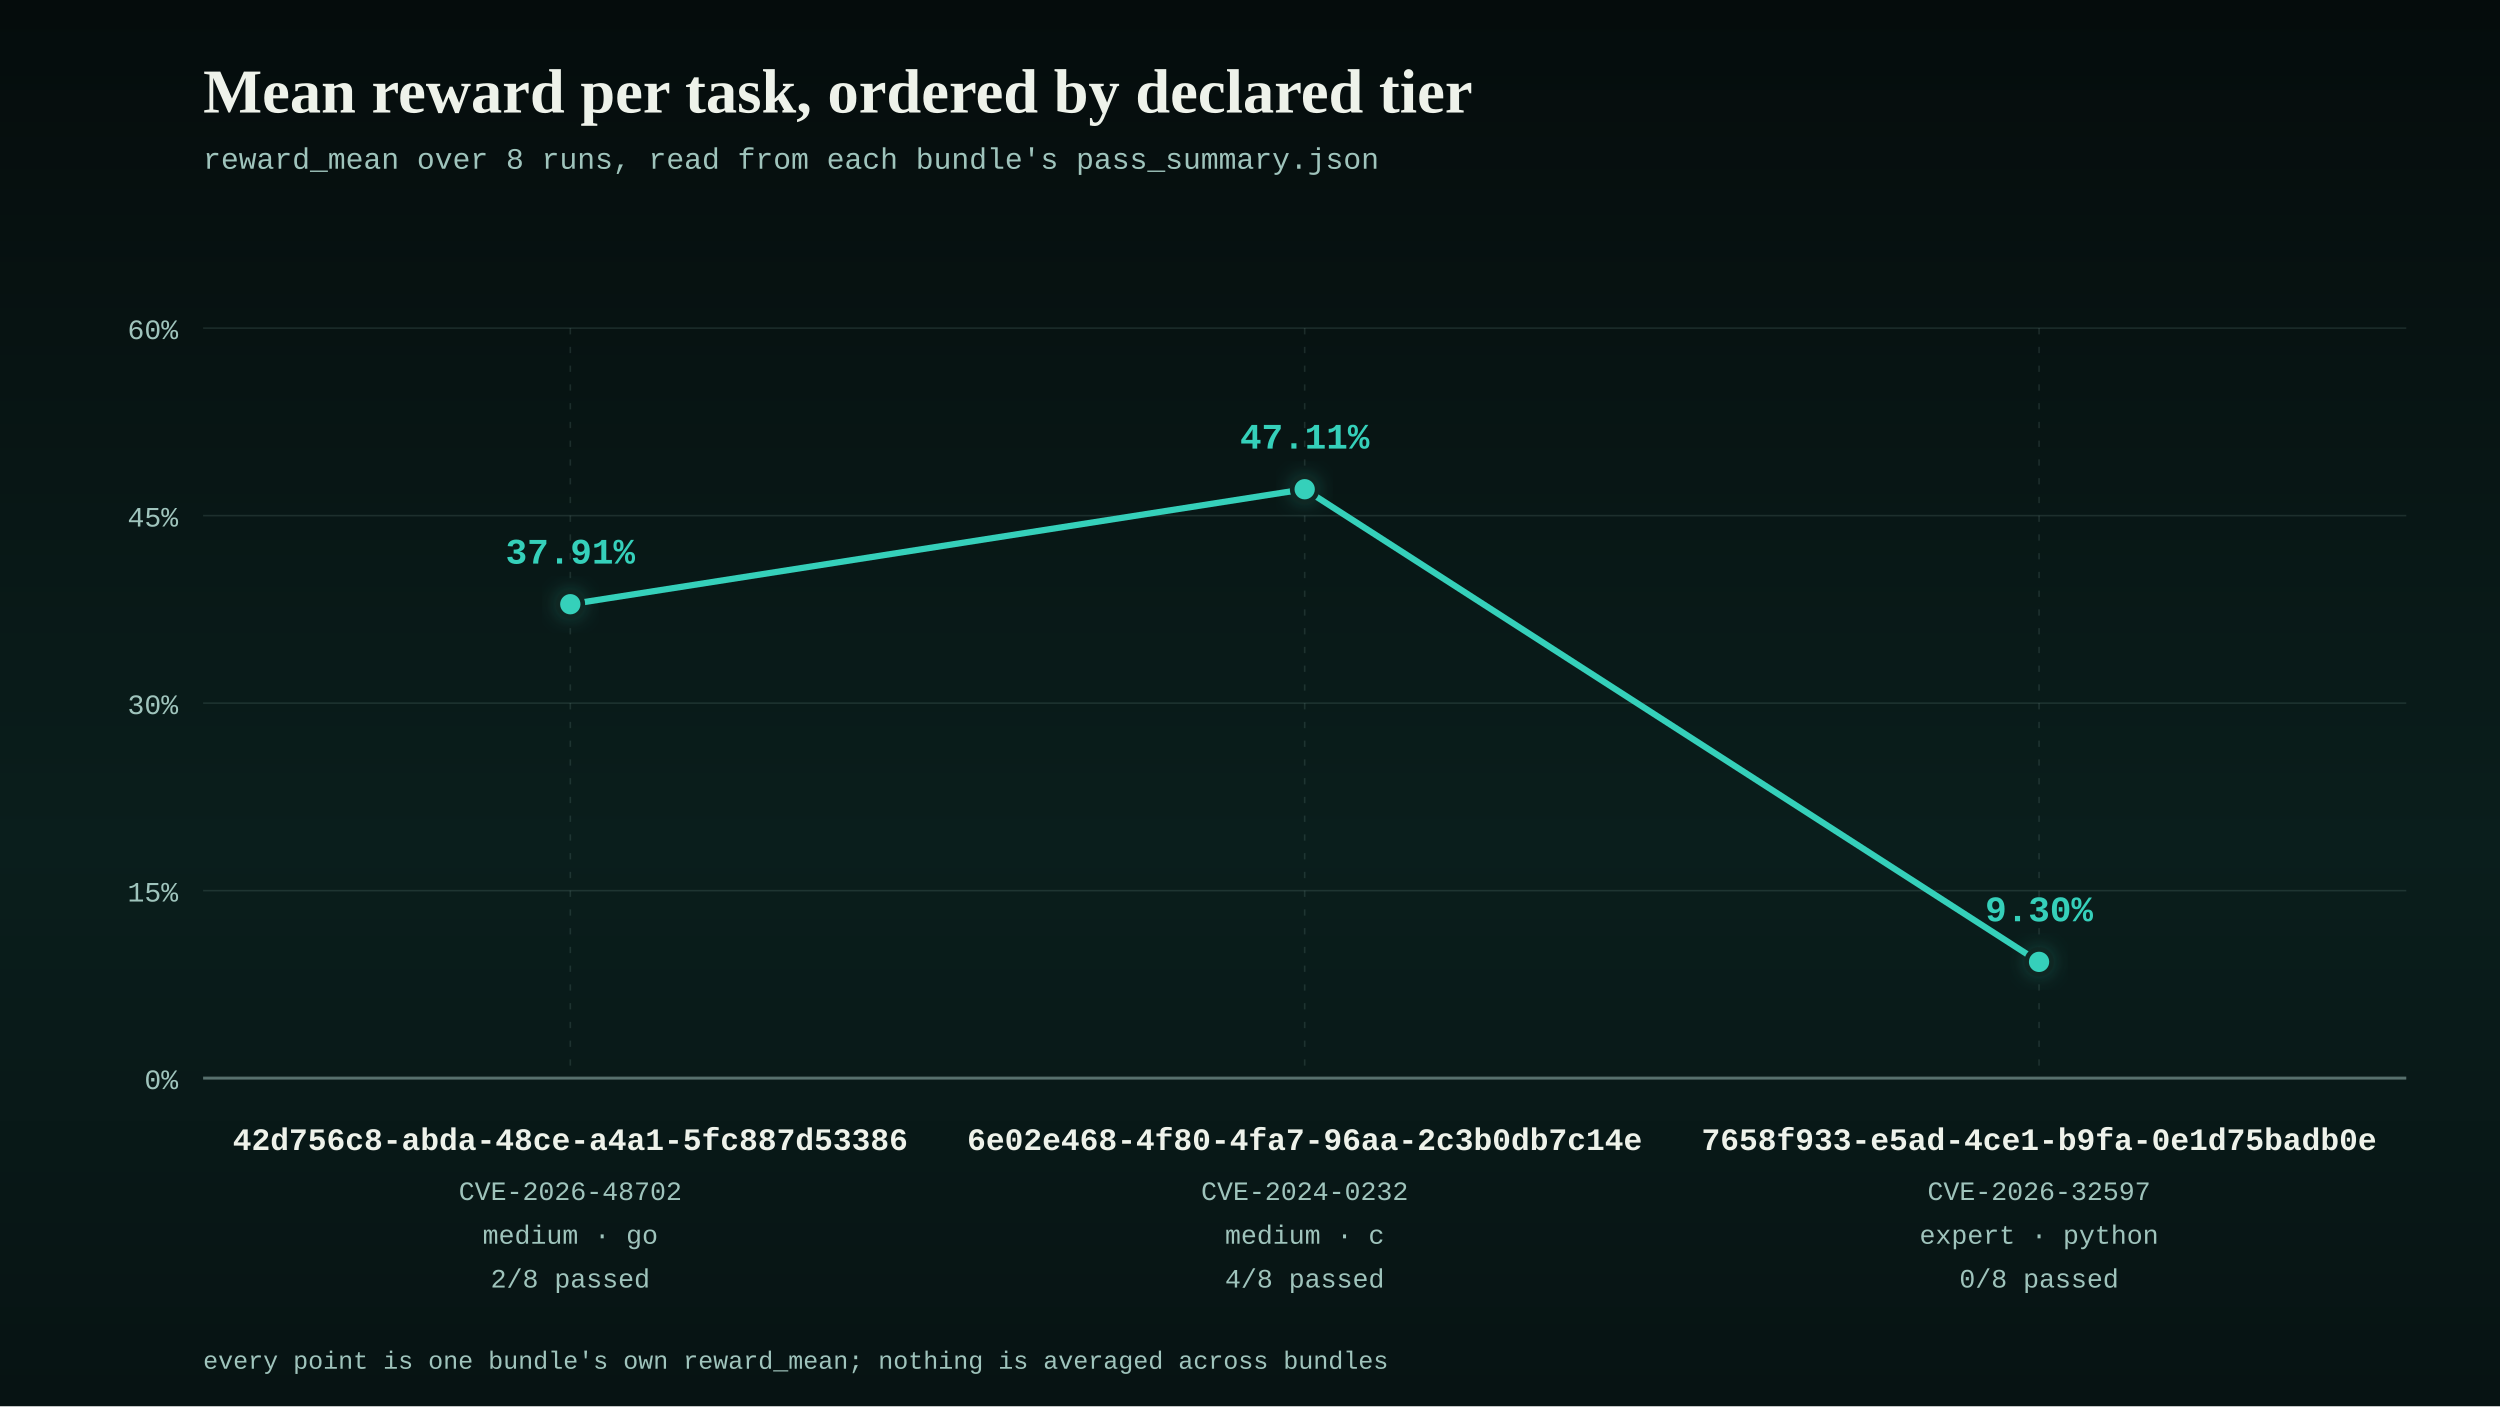
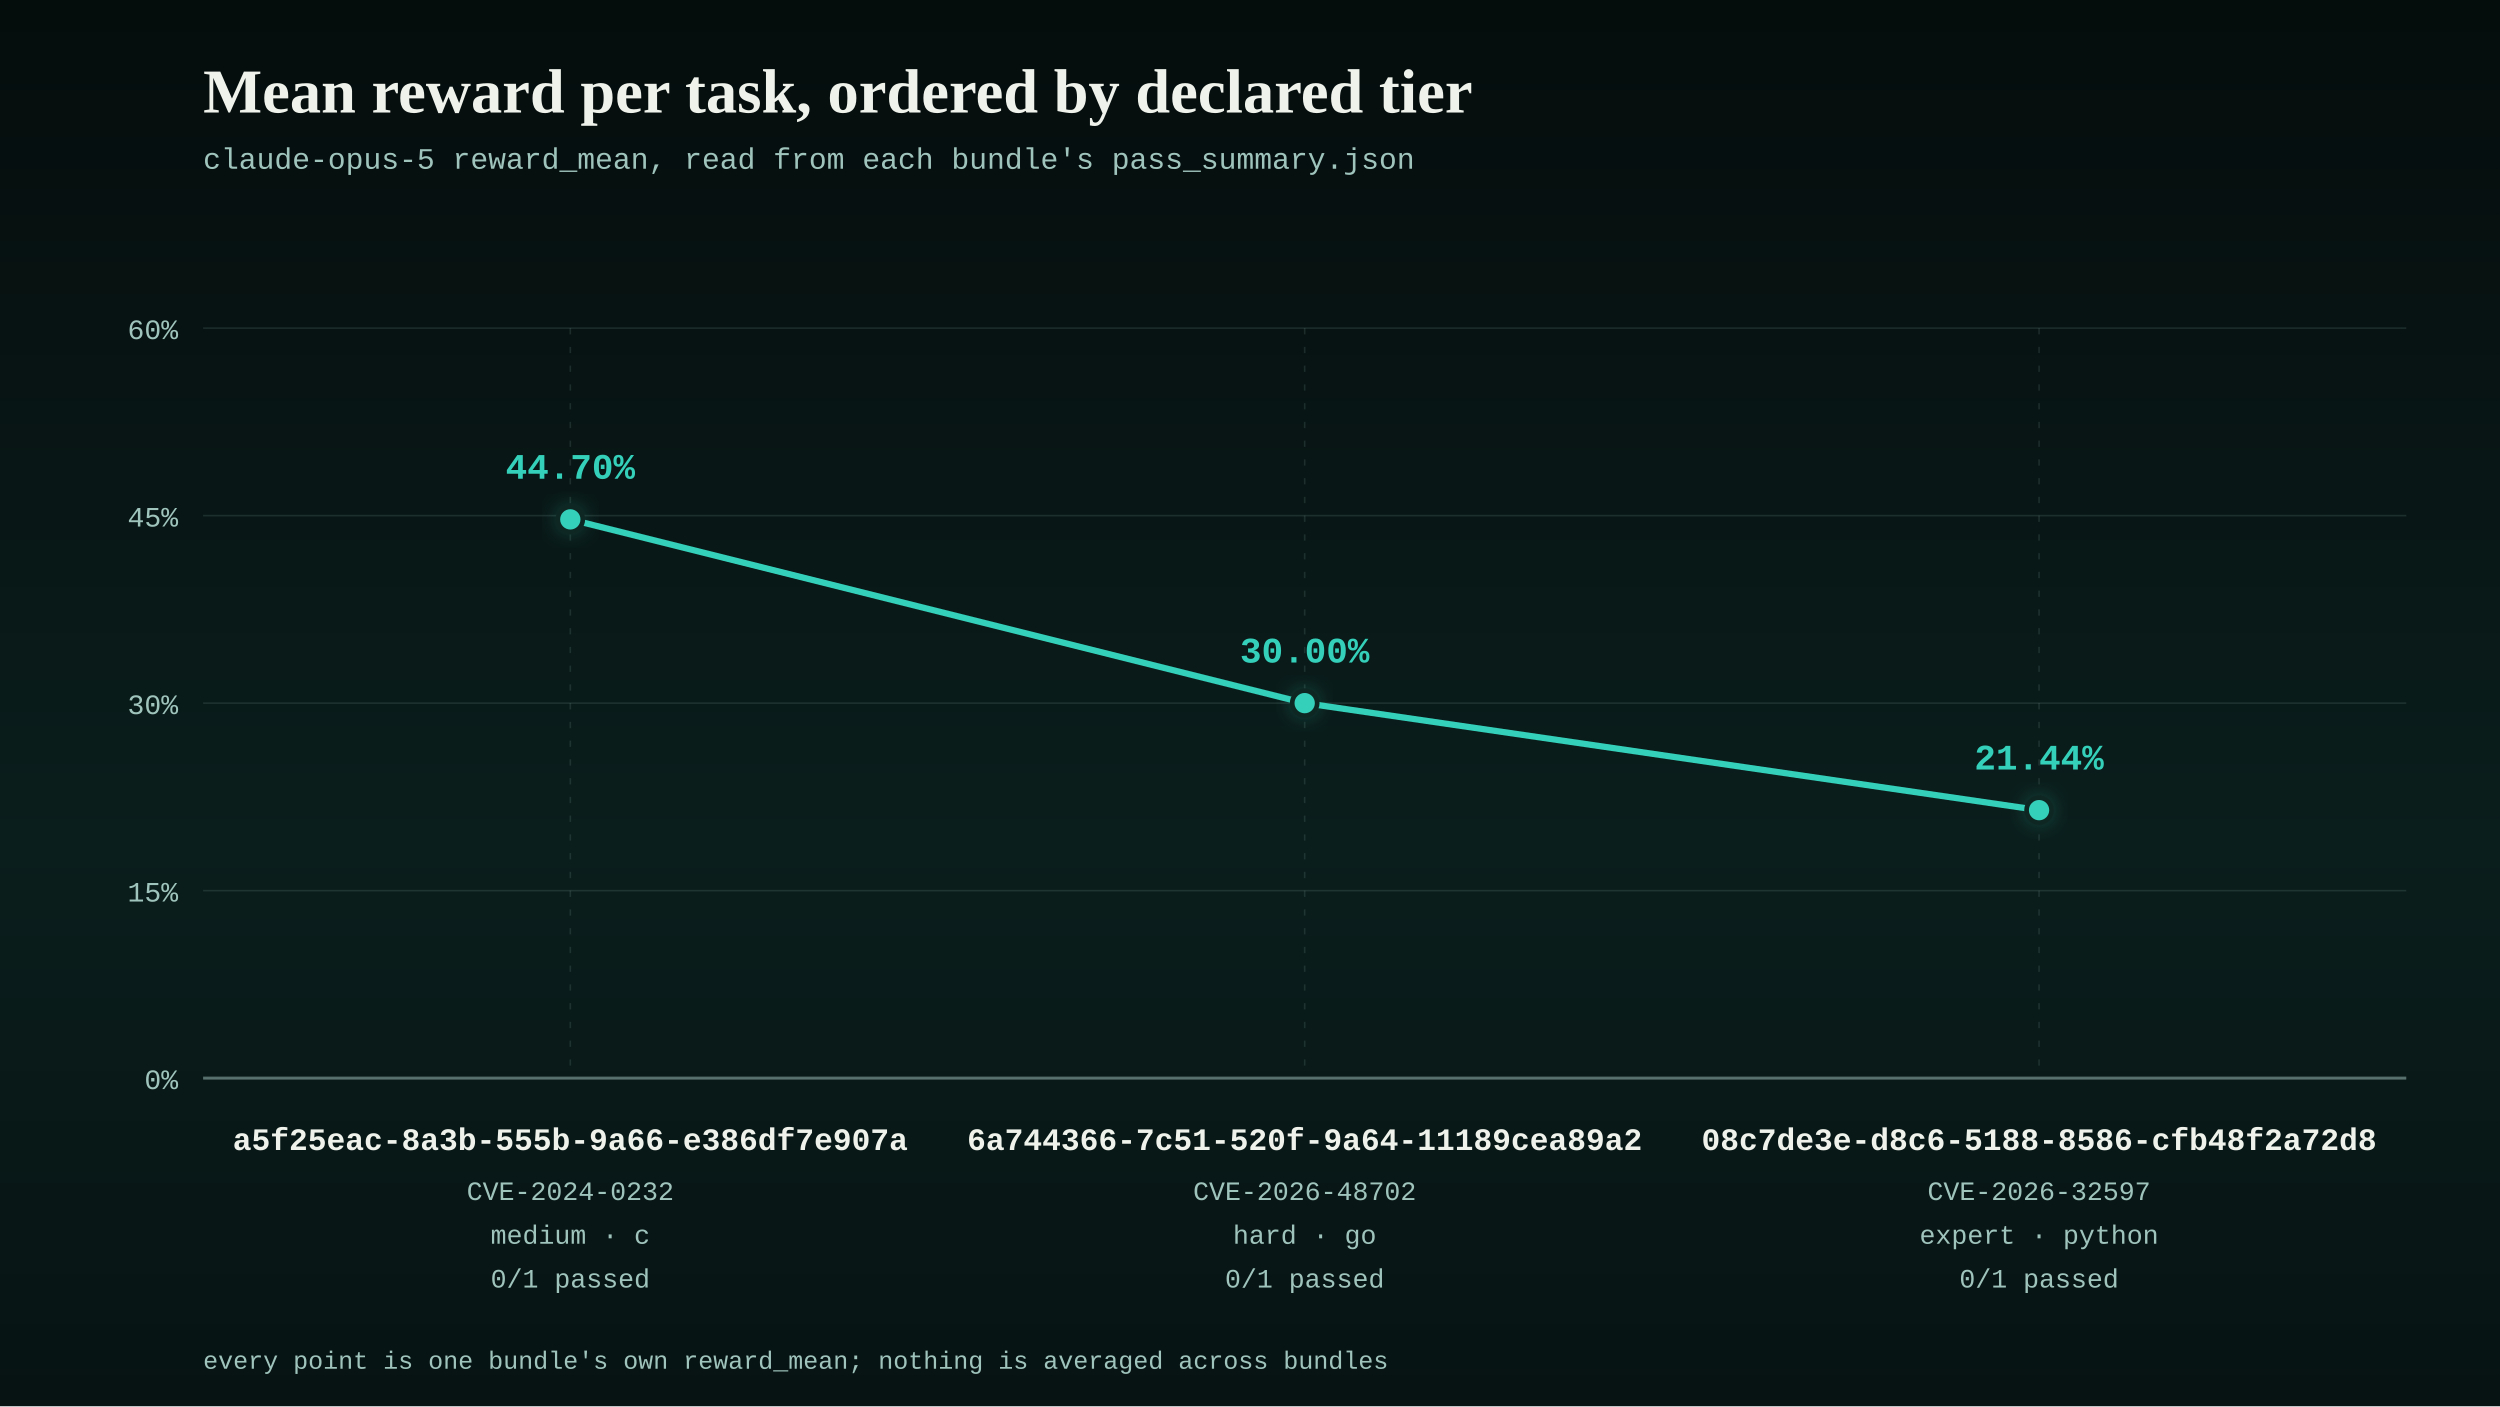
- <svg xmlns="http://www.w3.org/2000/svg" viewBox="0 0 1600 900" width="1600" height="900" role="img" aria-label="Mean reward per task, ordered by declared tier. reward_mean over 8 runs, read from each bundle's pass_summary.json">
+ <svg xmlns="http://www.w3.org/2000/svg" viewBox="0 0 1600 900" width="1600" height="900" role="img" aria-label="Mean reward per task, ordered by declared tier. claude-opus-5 reward_mean, read from each bundle's pass_summary.json">
  <defs>
    <linearGradient id="bg" x1="0" y1="0" x2="0" y2="1">
      <stop offset="0%" stop-color="#050c0c" />
      <stop offset="60%" stop-color="#0a1e1c" />
      <stop offset="100%" stop-color="#071313" />
    </linearGradient>
    <pattern id="hatch" width="8" height="8" patternUnits="userSpaceOnUse" patternTransform="rotate(45)">
      <rect width="8" height="8" fill="#e2ac52" />
      <line x1="0" y1="0" x2="0" y2="8" stroke="rgba(5,12,12,0.55)" stroke-width="3" />
    </pattern>
    <filter id="glow" x="-50%" y="-50%" width="200%" height="200%">
      <feGaussianBlur stdDeviation="6" />
    </filter>
  </defs>
  <rect width="1600" height="900" fill="url(#bg)" />
  <text x="130" y="72" font-family="Georgia, 'Iowan Old Style', 'Times New Roman', ui-serif, serif" font-size="40" font-weight="bold" fill="#eef2ea">Mean reward per task, ordered by declared tier</text>
-   <text x="130" y="108" font-family="'JetBrains Mono','SF Mono','Berkeley Mono',ui-monospace,'Courier New',monospace" font-size="19" fill="#9fc4bc">reward_mean over 8 runs, read from each bundle's pass_summary.json</text>
+   <text x="130" y="108" font-family="'JetBrains Mono','SF Mono','Berkeley Mono',ui-monospace,'Courier New',monospace" font-size="19" fill="#9fc4bc">claude-opus-5 reward_mean, read from each bundle's pass_summary.json</text>
  <line x1="130" y1="690.0" x2="1540" y2="690.0" stroke="rgba(190,225,218,0.12)" stroke-width="1" />
  <text x="114" y="697.0" text-anchor="end" font-family="'JetBrains Mono','SF Mono','Berkeley Mono',ui-monospace,'Courier New',monospace" font-size="18" fill="#9fc4bc">0%</text>
  <line x1="130" y1="570.0" x2="1540" y2="570.0" stroke="rgba(190,225,218,0.12)" stroke-width="1" />
  <text x="114" y="577.0" text-anchor="end" font-family="'JetBrains Mono','SF Mono','Berkeley Mono',ui-monospace,'Courier New',monospace" font-size="18" fill="#9fc4bc">15%</text>
  <line x1="130" y1="450.0" x2="1540" y2="450.0" stroke="rgba(190,225,218,0.12)" stroke-width="1" />
  <text x="114" y="457.0" text-anchor="end" font-family="'JetBrains Mono','SF Mono','Berkeley Mono',ui-monospace,'Courier New',monospace" font-size="18" fill="#9fc4bc">30%</text>
  <line x1="130" y1="330.0" x2="1540" y2="330.0" stroke="rgba(190,225,218,0.12)" stroke-width="1" />
  <text x="114" y="337.0" text-anchor="end" font-family="'JetBrains Mono','SF Mono','Berkeley Mono',ui-monospace,'Courier New',monospace" font-size="18" fill="#9fc4bc">45%</text>
  <line x1="130" y1="210.0" x2="1540" y2="210.0" stroke="rgba(190,225,218,0.12)" stroke-width="1" />
  <text x="114" y="217.0" text-anchor="end" font-family="'JetBrains Mono','SF Mono','Berkeley Mono',ui-monospace,'Courier New',monospace" font-size="18" fill="#9fc4bc">60%</text>
  <line x1="130" y1="690.0" x2="1540" y2="690.0" stroke="rgba(190,225,218,0.38)" stroke-width="2" />
  <line x1="365.0" y1="210" x2="365.0" y2="690" stroke="rgba(190,225,218,0.12)" stroke-width="1" stroke-dasharray="4 8" />
  <line x1="835.0" y1="210" x2="835.0" y2="690" stroke="rgba(190,225,218,0.12)" stroke-width="1" stroke-dasharray="4 8" />
  <line x1="1305.0" y1="210" x2="1305.0" y2="690" stroke="rgba(190,225,218,0.12)" stroke-width="1" stroke-dasharray="4 8" />
-   <polyline points="365.0,386.7 835.0,313.1 1305.0,615.6" fill="none" stroke="#35d0ba" stroke-width="4" />
-   <circle cx="365.0" cy="386.7" r="9" fill="#35d0ba" opacity="0.28" filter="url(#glow)" />
-   <circle cx="365.0" cy="386.7" r="8" fill="#35d0ba" stroke="#0f2723" stroke-width="3" />
-   <text x="365.0" y="360.7" text-anchor="middle" font-family="'JetBrains Mono','SF Mono','Berkeley Mono',ui-monospace,'Courier New',monospace" font-size="23" font-weight="bold" fill="#35d0ba">37.91%</text>
-   <text x="365.0" y="736" text-anchor="middle" font-family="'JetBrains Mono','SF Mono','Berkeley Mono',ui-monospace,'Courier New',monospace" font-size="20" font-weight="bold" fill="#eef2ea">42d756c8-abda-48ce-a4a1-5fc887d53386</text>
-   <text x="365.0" y="768" text-anchor="middle" font-family="'JetBrains Mono','SF Mono','Berkeley Mono',ui-monospace,'Courier New',monospace" font-size="17" fill="#9fc4bc">CVE-2026-48702</text>
-   <text x="365.0" y="796" text-anchor="middle" font-family="'JetBrains Mono','SF Mono','Berkeley Mono',ui-monospace,'Courier New',monospace" font-size="17" fill="#9fc4bc">medium · go</text>
-   <text x="365.0" y="824" text-anchor="middle" font-family="'JetBrains Mono','SF Mono','Berkeley Mono',ui-monospace,'Courier New',monospace" font-size="17" fill="#9fc4bc">2/8 passed</text>
-   <circle cx="835.0" cy="313.1" r="9" fill="#35d0ba" opacity="0.28" filter="url(#glow)" />
-   <circle cx="835.0" cy="313.1" r="8" fill="#35d0ba" stroke="#0f2723" stroke-width="3" />
-   <text x="835.0" y="287.1" text-anchor="middle" font-family="'JetBrains Mono','SF Mono','Berkeley Mono',ui-monospace,'Courier New',monospace" font-size="23" font-weight="bold" fill="#35d0ba">47.11%</text>
-   <text x="835.0" y="736" text-anchor="middle" font-family="'JetBrains Mono','SF Mono','Berkeley Mono',ui-monospace,'Courier New',monospace" font-size="20" font-weight="bold" fill="#eef2ea">6e02e468-4f80-4fa7-96aa-2c3b0db7c14e</text>
-   <text x="835.0" y="768" text-anchor="middle" font-family="'JetBrains Mono','SF Mono','Berkeley Mono',ui-monospace,'Courier New',monospace" font-size="17" fill="#9fc4bc">CVE-2024-0232</text>
-   <text x="835.0" y="796" text-anchor="middle" font-family="'JetBrains Mono','SF Mono','Berkeley Mono',ui-monospace,'Courier New',monospace" font-size="17" fill="#9fc4bc">medium · c</text>
-   <text x="835.0" y="824" text-anchor="middle" font-family="'JetBrains Mono','SF Mono','Berkeley Mono',ui-monospace,'Courier New',monospace" font-size="17" fill="#9fc4bc">4/8 passed</text>
-   <circle cx="1305.0" cy="615.6" r="9" fill="#35d0ba" opacity="0.28" filter="url(#glow)" />
-   <circle cx="1305.0" cy="615.6" r="8" fill="#35d0ba" stroke="#0f2723" stroke-width="3" />
-   <text x="1305.0" y="589.6" text-anchor="middle" font-family="'JetBrains Mono','SF Mono','Berkeley Mono',ui-monospace,'Courier New',monospace" font-size="23" font-weight="bold" fill="#35d0ba">9.30%</text>
-   <text x="1305.0" y="736" text-anchor="middle" font-family="'JetBrains Mono','SF Mono','Berkeley Mono',ui-monospace,'Courier New',monospace" font-size="20" font-weight="bold" fill="#eef2ea">7658f933-e5ad-4ce1-b9fa-0e1d75badb0e</text>
+   <polyline points="365.0,332.4 835.0,450.0 1305.0,518.5" fill="none" stroke="#35d0ba" stroke-width="4" />
+   <circle cx="365.0" cy="332.4" r="9" fill="#35d0ba" opacity="0.28" filter="url(#glow)" />
+   <circle cx="365.0" cy="332.4" r="8" fill="#35d0ba" stroke="#0f2723" stroke-width="3" />
+   <text x="365.0" y="306.4" text-anchor="middle" font-family="'JetBrains Mono','SF Mono','Berkeley Mono',ui-monospace,'Courier New',monospace" font-size="23" font-weight="bold" fill="#35d0ba">44.70%</text>
+   <text x="365.0" y="736" text-anchor="middle" font-family="'JetBrains Mono','SF Mono','Berkeley Mono',ui-monospace,'Courier New',monospace" font-size="20" font-weight="bold" fill="#eef2ea">a5f25eac-8a3b-555b-9a66-e386df7e907a</text>
+   <text x="365.0" y="768" text-anchor="middle" font-family="'JetBrains Mono','SF Mono','Berkeley Mono',ui-monospace,'Courier New',monospace" font-size="17" fill="#9fc4bc">CVE-2024-0232</text>
+   <text x="365.0" y="796" text-anchor="middle" font-family="'JetBrains Mono','SF Mono','Berkeley Mono',ui-monospace,'Courier New',monospace" font-size="17" fill="#9fc4bc">medium · c</text>
+   <text x="365.0" y="824" text-anchor="middle" font-family="'JetBrains Mono','SF Mono','Berkeley Mono',ui-monospace,'Courier New',monospace" font-size="17" fill="#9fc4bc">0/1 passed</text>
+   <circle cx="835.0" cy="450.0" r="9" fill="#35d0ba" opacity="0.28" filter="url(#glow)" />
+   <circle cx="835.0" cy="450.0" r="8" fill="#35d0ba" stroke="#0f2723" stroke-width="3" />
+   <text x="835.0" y="424.0" text-anchor="middle" font-family="'JetBrains Mono','SF Mono','Berkeley Mono',ui-monospace,'Courier New',monospace" font-size="23" font-weight="bold" fill="#35d0ba">30.00%</text>
+   <text x="835.0" y="736" text-anchor="middle" font-family="'JetBrains Mono','SF Mono','Berkeley Mono',ui-monospace,'Courier New',monospace" font-size="20" font-weight="bold" fill="#eef2ea">6a744366-7c51-520f-9a64-11189cea89a2</text>
+   <text x="835.0" y="768" text-anchor="middle" font-family="'JetBrains Mono','SF Mono','Berkeley Mono',ui-monospace,'Courier New',monospace" font-size="17" fill="#9fc4bc">CVE-2026-48702</text>
+   <text x="835.0" y="796" text-anchor="middle" font-family="'JetBrains Mono','SF Mono','Berkeley Mono',ui-monospace,'Courier New',monospace" font-size="17" fill="#9fc4bc">hard · go</text>
+   <text x="835.0" y="824" text-anchor="middle" font-family="'JetBrains Mono','SF Mono','Berkeley Mono',ui-monospace,'Courier New',monospace" font-size="17" fill="#9fc4bc">0/1 passed</text>
+   <circle cx="1305.0" cy="518.5" r="9" fill="#35d0ba" opacity="0.28" filter="url(#glow)" />
+   <circle cx="1305.0" cy="518.5" r="8" fill="#35d0ba" stroke="#0f2723" stroke-width="3" />
+   <text x="1305.0" y="492.5" text-anchor="middle" font-family="'JetBrains Mono','SF Mono','Berkeley Mono',ui-monospace,'Courier New',monospace" font-size="23" font-weight="bold" fill="#35d0ba">21.44%</text>
+   <text x="1305.0" y="736" text-anchor="middle" font-family="'JetBrains Mono','SF Mono','Berkeley Mono',ui-monospace,'Courier New',monospace" font-size="20" font-weight="bold" fill="#eef2ea">08c7de3e-d8c6-5188-8586-cfb48f2a72d8</text>
  <text x="1305.0" y="768" text-anchor="middle" font-family="'JetBrains Mono','SF Mono','Berkeley Mono',ui-monospace,'Courier New',monospace" font-size="17" fill="#9fc4bc">CVE-2026-32597</text>
  <text x="1305.0" y="796" text-anchor="middle" font-family="'JetBrains Mono','SF Mono','Berkeley Mono',ui-monospace,'Courier New',monospace" font-size="17" fill="#9fc4bc">expert · python</text>
-   <text x="1305.0" y="824" text-anchor="middle" font-family="'JetBrains Mono','SF Mono','Berkeley Mono',ui-monospace,'Courier New',monospace" font-size="17" fill="#9fc4bc">0/8 passed</text>
+   <text x="1305.0" y="824" text-anchor="middle" font-family="'JetBrains Mono','SF Mono','Berkeley Mono',ui-monospace,'Courier New',monospace" font-size="17" fill="#9fc4bc">0/1 passed</text>
  <text x="130" y="876" font-family="'JetBrains Mono','SF Mono','Berkeley Mono',ui-monospace,'Courier New',monospace" font-size="16" fill="#9fc4bc">every point is one bundle's own reward_mean; nothing is averaged across bundles</text>
</svg>
